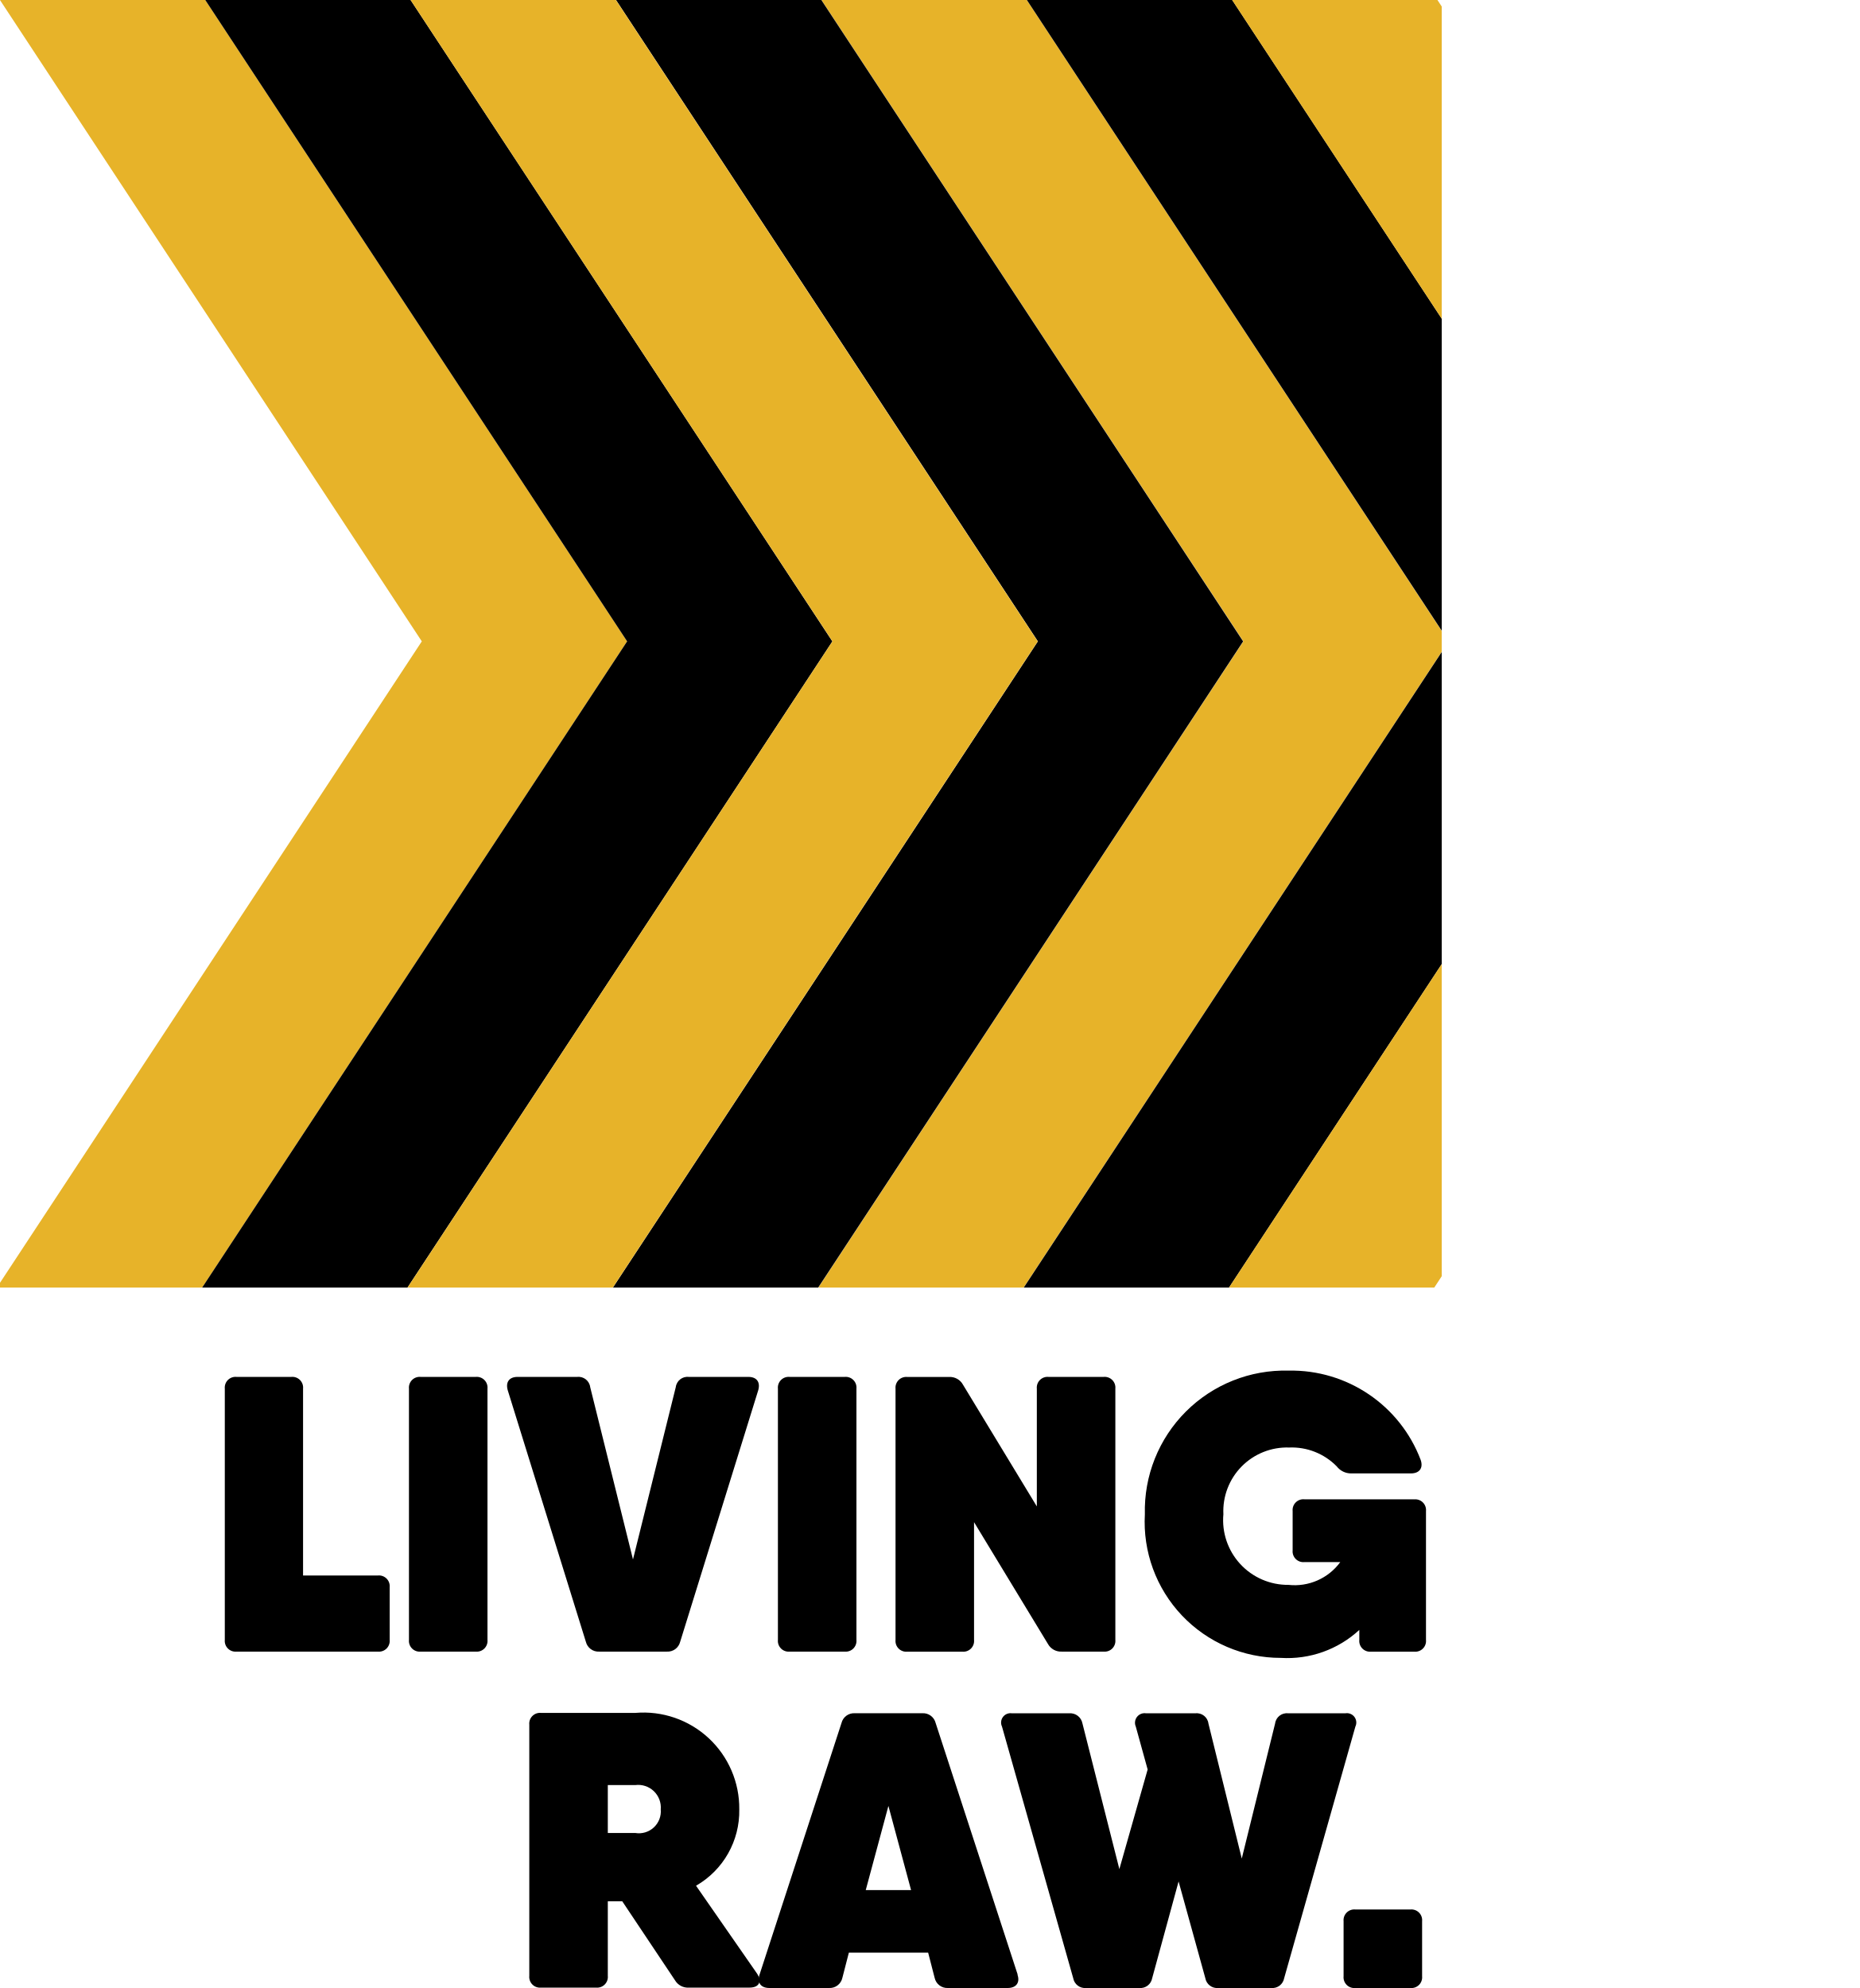
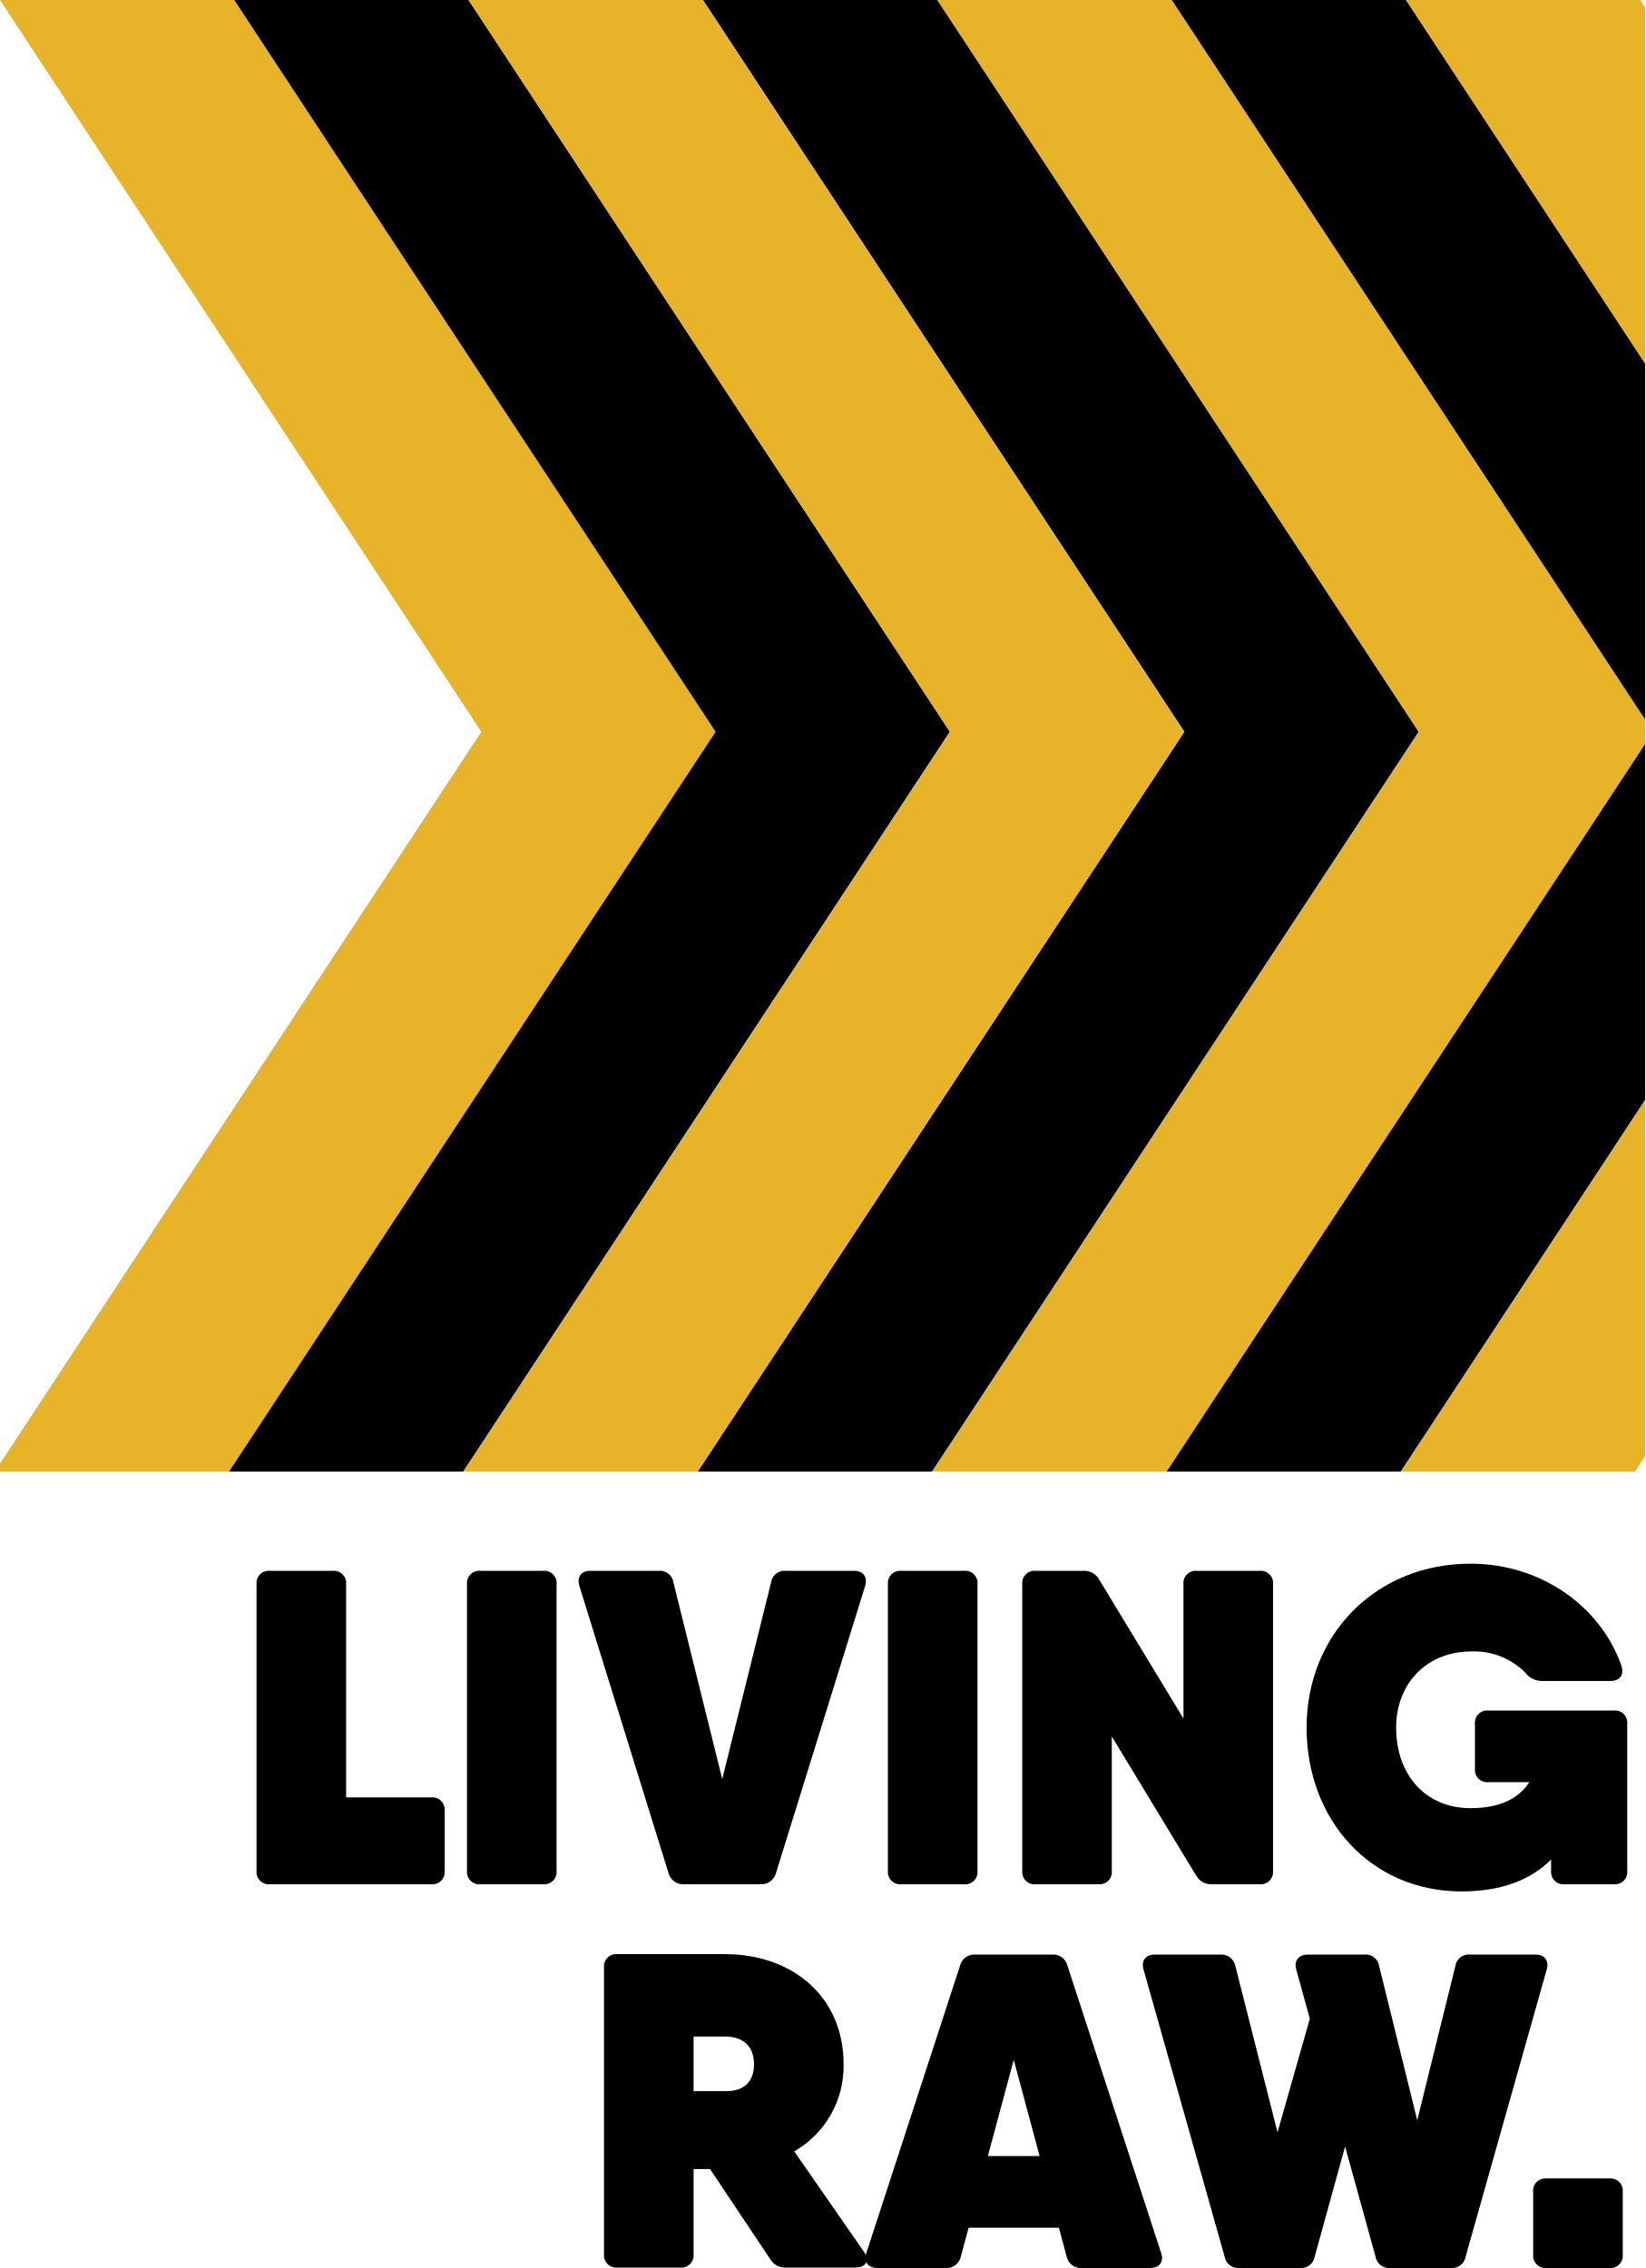
- <svg xmlns="http://www.w3.org/2000/svg" width="28.723" height="30.713" viewBox="0 0 28.723 30.713">
-   <defs>
-     <clipPath id="a">
-       <rect width="22.273" height="19.892" fill="none" />
-     </clipPath>
-   </defs>
+ <svg xmlns="http://www.w3.org/2000/svg" width="324.8" height="447.856" viewBox="0 0 324.8 447.856">
  <g>
-     <g clip-path="url(#a)">
-       <g>
-         <polygon points="9.688 9.908 9.688 9.909 3.1 19.927 0 19.927 0 19.818 6.516 9.909 6.516 9.908 0 0.001 0 0 3.171 0 9.688 9.908" fill="#e7b329" />
-         <polygon points="12.859 9.909 11.274 12.32 6.272 19.927 3.1 19.927 9.688 9.909 9.688 9.908 3.171 0 6.343 0 11.274 7.498 12.859 9.909" />
-         <polygon points="22.379 9.909 20.794 12.32 15.791 19.927 12.62 19.927 19.208 9.909 19.208 9.908 12.691 0 15.863 0 20.794 7.498 22.379 9.909" fill="#e7b329" />
-         <polygon points="19.205 9.909 17.62 12.32 12.617 19.927 9.446 19.927 16.034 9.909 16.034 9.908 9.517 0 12.689 0 17.62 7.498 19.205 9.909" />
-         <polygon points="16.032 9.909 14.446 12.32 9.444 19.927 6.273 19.927 12.86 9.909 12.86 9.908 6.343 0 9.515 0 14.446 7.498 16.032 9.909" fill="#e7b329" />
-         <polygon points="25.552 9.909 23.966 12.32 18.964 19.927 15.793 19.927 22.381 9.909 22.381 9.908 15.864 0 19.036 0 23.966 7.498 25.552 9.909" />
-         <polygon points="28.723 9.909 27.137 12.32 22.135 19.927 18.964 19.927 23.966 12.32 25.551 9.909 25.551 9.908 19.035 0 22.207 0 27.137 7.498 28.723 9.909" fill="#e7b329" />
-       </g>
+     <g>
+       <polygon points="141.276 144.495 141.276 144.502 45.215 290.587 0.003 290.587 0.003 289.008 95.025 144.502 95.025 144.495 0.003 0.012 0.003 0.004 46.247 0.004 141.276 144.495" fill="#e7b329" />
+       <polygon points="187.527 144.502 164.406 179.659 91.458 290.587 45.215 290.587 141.276 144.502 141.276 144.495 46.247 0.004 92.506 0.004 164.406 109.338 187.527 144.502" />
+       <polygon points="324.8 142.14 324.8 146.86 303.23 179.66 230.62 290.08 230.28 290.59 184.04 290.59 184.38 290.08 280.1 144.5 280.1 144.49 185.07 0 231.32 0 303.23 109.34 324.8 142.14" fill="#e7b329" />
+       <polygon points="280.068 144.502 256.946 179.659 183.999 290.587 137.755 290.587 233.817 144.502 233.817 144.495 138.787 0.004 185.039 0.004 256.946 109.338 280.068 144.502" />
+       <polygon points="233.786 144.502 210.665 179.659 137.717 290.587 91.474 290.587 187.535 144.502 187.535 144.495 92.506 0.004 138.757 0.004 210.665 109.338 233.786 144.502" fill="#e7b329" />
+       <polygon points="230.65 290.08 324.8 146.89 324.8 217.21 276.89 290.08 276.55 290.59 230.31 290.59 230.65 290.08" />
+       <polygon points="277.59 0 324.8 71.79 324.8 142.1 231.34 0 277.59 0" />
+       <polygon points="276.89 290.08 324.8 217.21 324.8 287.52 323.12 290.08 322.78 290.59 276.55 290.59 276.89 290.08" fill="#e7b329" />
+       <polygon points="323.84 0 324.8 1.46 324.8 71.79 277.58 0 323.84 0" fill="#e7b329" />
    </g>
+     <rect width="324.8" height="290.08" fill="none" />
    <g>
-       <path d="M6.02,24.522v.812a.166.166,0,0,1-.182.182H3.655a.166.166,0,0,1-.182-.182v-3.88a.166.166,0,0,1,.182-.182H4.5a.166.166,0,0,1,.182.182V24.34H5.838A.166.166,0,0,1,6.02,24.522Z" />
-       <path d="M6.5,21.272h.849a.166.166,0,0,1,.182.182v3.88a.166.166,0,0,1-.182.182H6.5a.166.166,0,0,1-.182-.182v-3.88A.166.166,0,0,1,6.5,21.272Z" />
-       <path d="M9.051,25.364,7.844,21.478c-.036-.127.024-.206.152-.206h.922a.182.182,0,0,1,.2.158l.661,2.662.661-2.662a.182.182,0,0,1,.2-.158h.922c.127,0,.188.079.152.206l-1.206,3.886a.2.2,0,0,1-.206.152H9.257A.2.2,0,0,1,9.051,25.364Z" />
-       <path d="M12.2,21.272h.849a.166.166,0,0,1,.182.182v3.88a.166.166,0,0,1-.182.182H12.2a.166.166,0,0,1-.182-.182v-3.88A.166.166,0,0,1,12.2,21.272Z" />
-       <path d="M16.2,21.272h.849a.166.166,0,0,1,.182.182v3.88a.166.166,0,0,1-.182.182h-.643a.231.231,0,0,1-.218-.121l-1.14-1.879v1.819a.166.166,0,0,1-.182.182h-.849a.166.166,0,0,1-.182-.182v-3.88a.166.166,0,0,1,.182-.182h.643a.231.231,0,0,1,.218.121l1.14,1.879V21.454A.166.166,0,0,1,16.2,21.272Z" />
-       <path d="M21.848,23.164a.166.166,0,0,1,.182.182v1.989a.166.166,0,0,1-.182.182h-.667A.166.166,0,0,1,21,25.334v-.153a1.638,1.638,0,0,1-1.213.432,2.1,2.1,0,0,1-2.1-2.219,2.164,2.164,0,0,1,2.219-2.219,2.137,2.137,0,0,1,2.043,1.382c.042.127-.024.206-.152.206h-.922a.278.278,0,0,1-.224-.109.973.973,0,0,0-.734-.291A.984.984,0,0,0,18.9,23.394a1,1,0,0,0,1.006,1.091.873.873,0,0,0,.8-.352h-.554a.166.166,0,0,1-.182-.182v-.606a.166.166,0,0,1,.182-.182h1.7Z" />
-       <path d="M11.579,30.707h-.934a.232.232,0,0,1-.218-.115l-.814-1.219H9.39v1.152a.166.166,0,0,1-.182.182H8.359a.166.166,0,0,1-.182-.182v-3.88a.166.166,0,0,1,.182-.182H9.814a1.48,1.48,0,0,1,1.607,1.491,1.33,1.33,0,0,1-.668,1.179l.941,1.355C11.779,30.616,11.724,30.707,11.579,30.707ZM9.39,27.578v.74h.424a.339.339,0,0,0,.394-.364.35.35,0,0,0-.394-.376Z" />
-       <path d="M15.719,30.507c.042.121-.018.206-.152.206h-.922a.2.2,0,0,1-.206-.158l-.1-.388H13.114l-.1.388a.2.2,0,0,1-.206.158h-.922c-.133,0-.194-.085-.152-.206L13,26.62a.2.2,0,0,1,.206-.152h1.043a.2.2,0,0,1,.206.152l1.267,3.886ZM14.075,29.2l-.35-1.3-.35,1.3Z" />
-       <path d="M20.939,26.675l-1.1,3.886a.185.185,0,0,1-.2.152h-.818a.185.185,0,0,1-.2-.152l-.413-1.494L17.8,30.561a.185.185,0,0,1-.2.152H16.78a.185.185,0,0,1-.2-.152l-1.1-3.886a.145.145,0,0,1,.152-.206h.885a.193.193,0,0,1,.206.158l.57,2.249.437-1.539-.183-.662a.148.148,0,0,1,.158-.206h.764a.182.182,0,0,1,.2.158l.515,2.086.515-2.086a.182.182,0,0,1,.2-.158h.885A.145.145,0,0,1,20.939,26.675Z" />
-       <path d="M20.757,30.531v-.849a.166.166,0,0,1,.182-.182h.849a.166.166,0,0,1,.182.182v.849a.166.166,0,0,1-.182.182h-.849A.166.166,0,0,1,20.757,30.531Z" />
+       <path d="M87.783,357.576v11.847a2.42,2.42,0,0,1-2.653,2.653H53.3a2.42,2.42,0,0,1-2.653-2.653V312.839a2.42,2.42,0,0,1,2.653-2.653H65.681a2.42,2.42,0,0,1,2.653,2.653v42.085h16.8A2.42,2.42,0,0,1,87.783,357.576Z" />
+       <path d="M94.852,310.186h12.378a2.42,2.42,0,0,1,2.653,2.653v56.584a2.42,2.42,0,0,1-2.653,2.653H94.852a2.42,2.42,0,0,1-2.653-2.653V312.839A2.42,2.42,0,0,1,94.852,310.186Z" />
+       <path d="M131.983,369.865l-17.595-56.672c-.53-1.856.353-3.006,2.211-3.006h13.438a2.659,2.659,0,0,1,2.918,2.3l9.637,38.813,9.637-38.812a2.659,2.659,0,0,1,2.918-2.3h13.438c1.858,0,2.741,1.15,2.211,3.006L153.2,369.865a2.956,2.956,0,0,1-3.006,2.211H134.989A2.956,2.956,0,0,1,131.983,369.865Z" />
+       <path d="M177.953,310.186h12.378a2.42,2.42,0,0,1,2.653,2.653v56.584a2.42,2.42,0,0,1-2.653,2.653H177.953a2.42,2.42,0,0,1-2.653-2.653V312.839A2.42,2.42,0,0,1,177.953,310.186Z" />
+       <path d="M236.3,310.186h12.377a2.42,2.42,0,0,1,2.653,2.653v56.584a2.42,2.42,0,0,1-2.653,2.653h-9.371a3.369,3.369,0,0,1-3.184-1.768L219.5,342.9v26.524a2.42,2.42,0,0,1-2.653,2.653H204.473a2.42,2.42,0,0,1-2.653-2.653V312.839a2.42,2.42,0,0,1,2.653-2.653h9.372a3.369,3.369,0,0,1,3.183,1.768l16.622,27.409V312.839A2.42,2.42,0,0,1,236.3,310.186Z" />
+       <path d="M318.607,337.77a2.42,2.42,0,0,1,2.653,2.653v29a2.419,2.419,0,0,1-2.653,2.653h-9.724a2.419,2.419,0,0,1-2.653-2.653v-2.228c-4.061,4.071-9.9,6.3-17.683,6.3-17.858,0-30.59-14.058-30.59-32.359s13.615-32.359,32.358-32.359c14.146,0,25.817,8.664,29.795,20.158.62,1.858-.353,3.007-2.21,3.007H304.461a4.061,4.061,0,0,1-3.271-1.591,14.2,14.2,0,0,0-10.7-4.245c-8.931,0-14.854,6.455-14.854,15.031,0,9.461,5.923,15.914,14.676,15.914,5.706,0,9.457-1.817,11.611-5.127h-8.074a2.42,2.42,0,0,1-2.653-2.653v-8.841a2.42,2.42,0,0,1,2.653-2.653h24.755Z" />
+       <path d="M168.848,447.768H155.233a3.381,3.381,0,0,1-3.184-1.68L140.18,428.317h-3.248v16.8a2.42,2.42,0,0,1-2.653,2.653H121.9a2.42,2.42,0,0,1-2.653-2.653V388.531a2.42,2.42,0,0,1,2.653-2.653H143.12c13.35,0,23.43,8.4,23.43,21.75a19.4,19.4,0,0,1-9.747,17.2l13.724,19.761C171.766,446.441,170.971,447.768,168.848,447.768Zm-31.916-45.621v10.785h6.188c3.536.088,5.747-1.68,5.747-5.3s-2.211-5.482-5.747-5.482Z" />
+       <path d="M227.018,447.856H213.579a2.858,2.858,0,0,1-3.006-2.3l-1.52-5.658H191.23l-1.521,5.658a2.857,2.857,0,0,1-3.006,2.3H173.265c-1.946,0-2.829-1.238-2.211-3.006l18.478-56.672a2.868,2.868,0,0,1,3.006-2.211h15.207a2.868,2.868,0,0,1,3.006,2.211l18.478,56.672C229.847,446.618,228.963,447.856,227.018,447.856Zm-21.769-22.1-5.109-19.008-5.11,19.008Z" />
+       <path d="M305.347,388.973l-16,56.672a2.7,2.7,0,0,1-2.918,2.211H274.491a2.7,2.7,0,0,1-2.918-2.211l-6.016-21.787-6.008,21.787a2.7,2.7,0,0,1-2.918,2.211H244.7a2.7,2.7,0,0,1-2.918-2.211l-16-56.672c-.53-1.768.353-3.006,2.211-3.006H240.9a2.818,2.818,0,0,1,3.006,2.3l8.311,32.8,6.378-22.442-2.666-9.652c-.53-1.768.443-3.006,2.3-3.006h11.14a2.659,2.659,0,0,1,2.918,2.3l7.515,30.413,7.516-30.413a2.659,2.659,0,0,1,2.918-2.3h12.908C304.994,385.967,305.878,387.2,305.347,388.973Z" />
+       <path d="M302.689,445.2V432.825a2.419,2.419,0,0,1,2.653-2.651H317.72a2.419,2.419,0,0,1,2.653,2.651V445.2a2.42,2.42,0,0,1-2.653,2.653H305.342A2.42,2.42,0,0,1,302.689,445.2Z" />
    </g>
  </g>
</svg>
